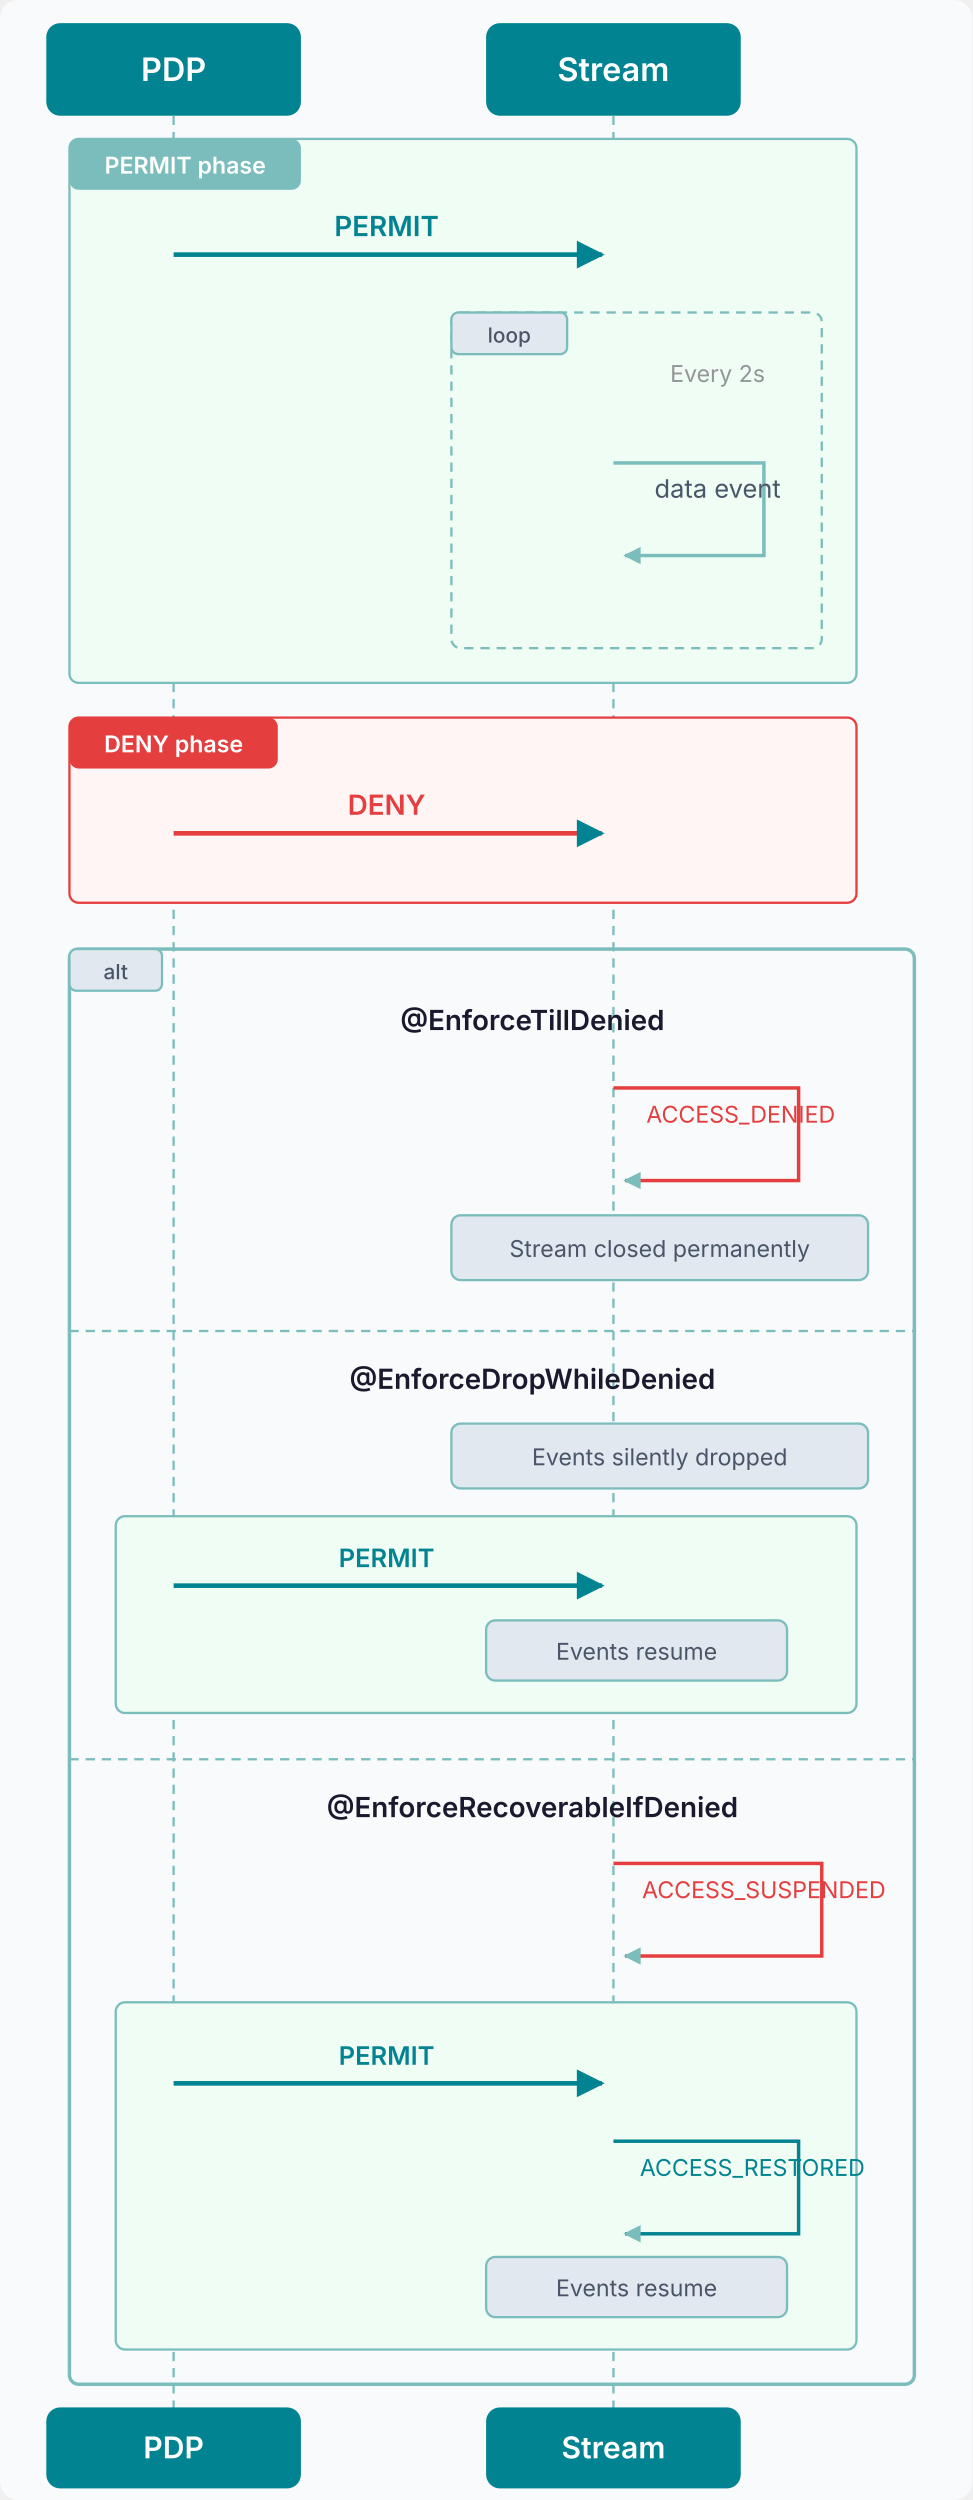
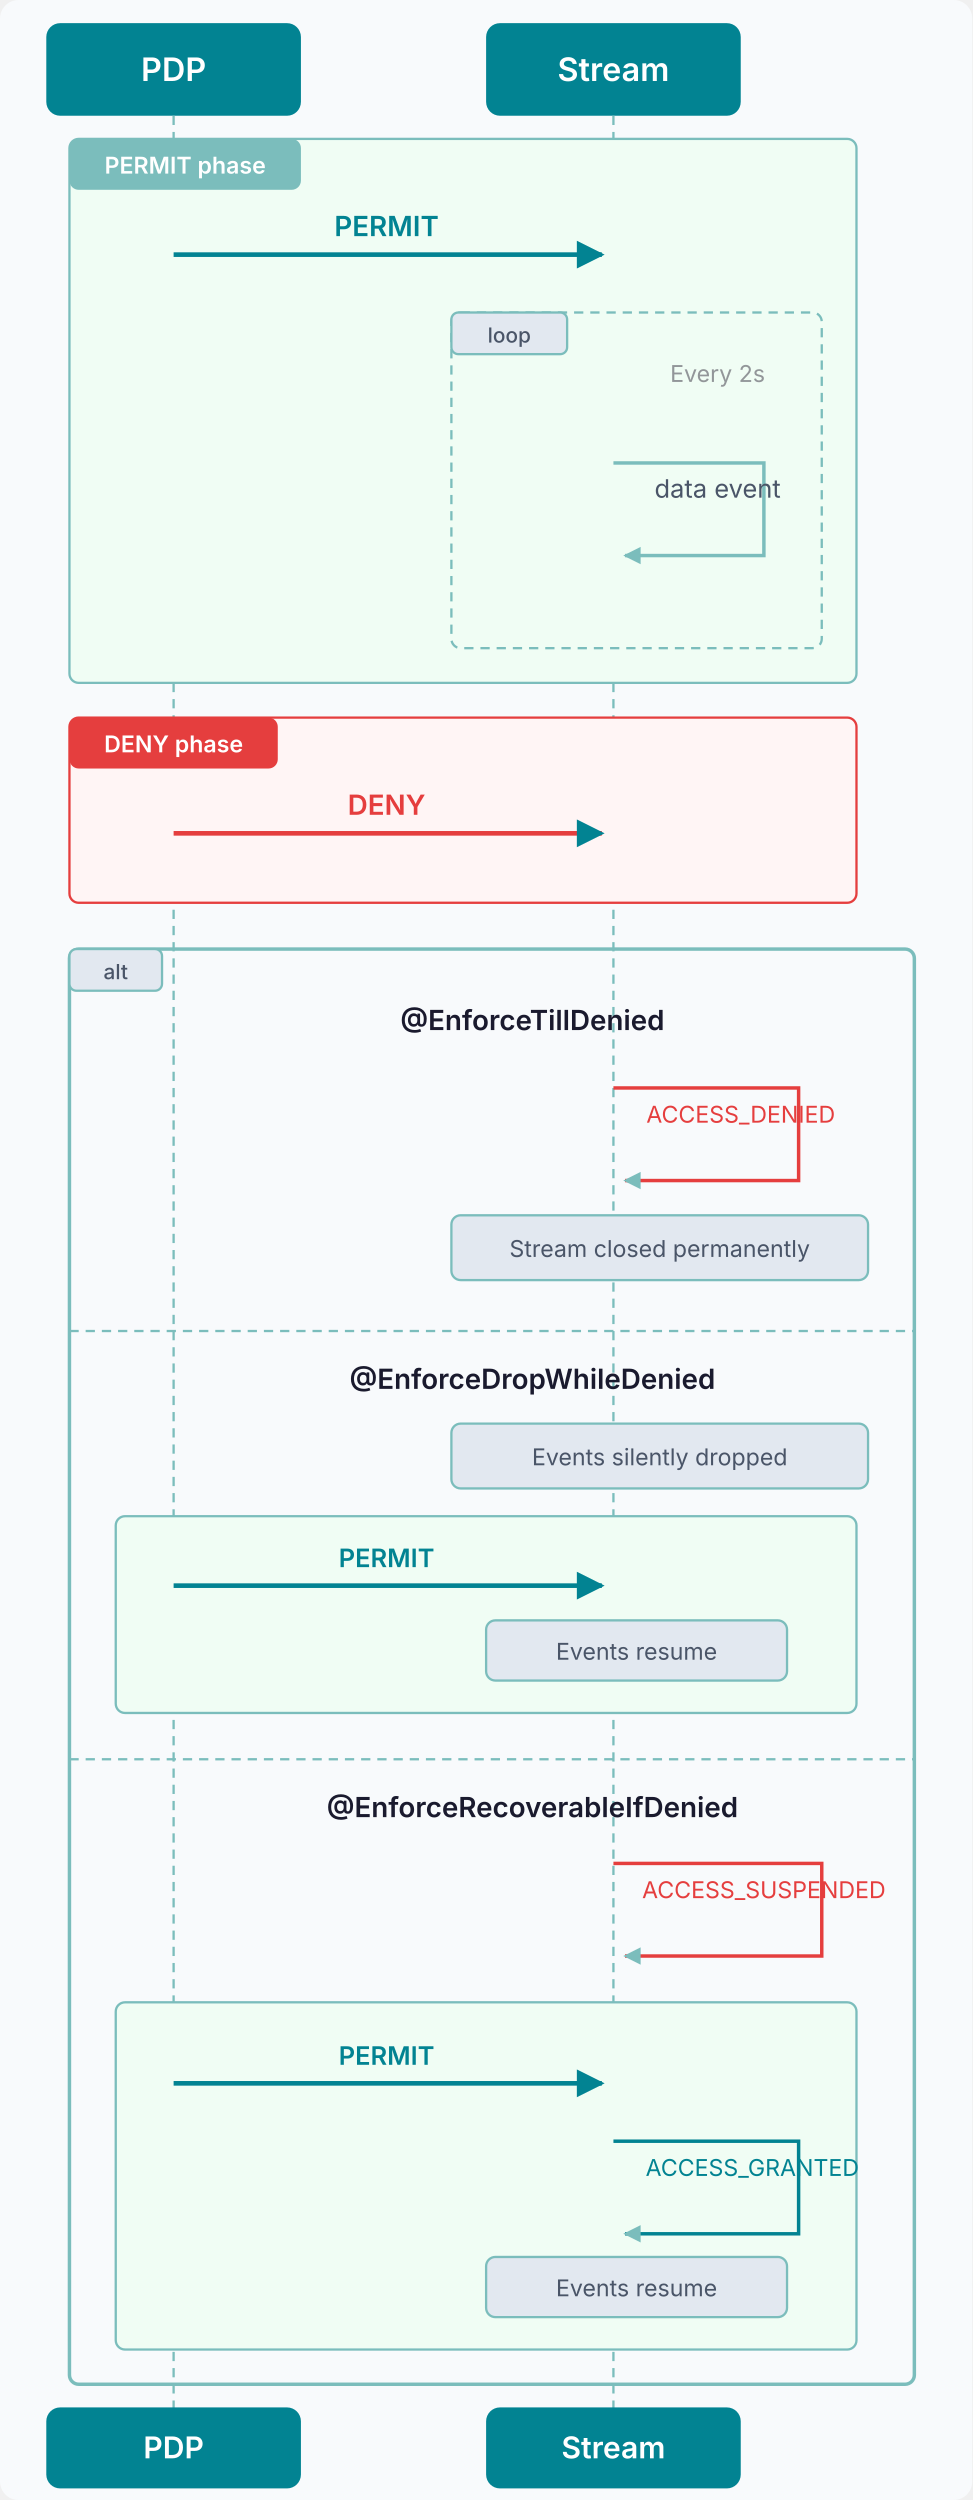
<svg xmlns="http://www.w3.org/2000/svg" viewBox="0 0 420 1080" font-family="Inter, -apple-system, sans-serif">
  <defs>
    <marker id="ah" viewBox="0 0 10 10" refX="9" refY="5" markerWidth="6" markerHeight="6" orient="auto">
      <path d="M 0 0 L 10 5 L 0 10 z" fill="#028392" />
    </marker>
    <marker id="ah-self" viewBox="0 0 10 10" refX="9" refY="5" markerWidth="5" markerHeight="5" orient="auto">
      <path d="M 0 0 L 10 5 L 0 10 z" fill="#7bbdbc" />
    </marker>
  </defs>
  <rect width="420" height="1080" rx="8" fill="#f8fafc" />
  <rect x="20" y="10" width="110" height="40" rx="6" fill="#028392" />
  <text x="75" y="35" text-anchor="middle" fill="white" font-size="14" font-weight="600">PDP</text>
  <rect x="210" y="10" width="110" height="40" rx="6" fill="#028392" />
  <text x="265" y="35" text-anchor="middle" fill="white" font-size="14" font-weight="600">Stream</text>
  <line x1="75" y1="50" x2="75" y2="1050" stroke="#7bbdbc" stroke-width="1" stroke-dasharray="4 3" />
  <line x1="265" y1="50" x2="265" y2="1050" stroke="#7bbdbc" stroke-width="1" stroke-dasharray="4 3" />
  <rect x="30" y="60" width="340" height="235" rx="4" fill="#f0fdf4" stroke="#7bbdbc" stroke-width="1" />
  <rect x="30" y="60" width="100" height="22" rx="4" fill="#7bbdbc" />
  <text x="80" y="75" text-anchor="middle" fill="white" font-size="10" font-weight="600">PERMIT phase</text>
  <line x1="75" y1="110" x2="260" y2="110" stroke="#028392" stroke-width="2" marker-end="url(#ah)" />
  <text x="167" y="102" text-anchor="middle" fill="#028392" font-size="12" font-weight="600">PERMIT</text>
  <rect x="195" y="135" width="160" height="145" rx="4" fill="none" stroke="#7bbdbc" stroke-width="1" stroke-dasharray="4 3" />
  <rect x="195" y="135" width="50" height="18" rx="3" fill="#e2e8f0" stroke="#7bbdbc" stroke-width="1" />
  <text x="220" y="148" text-anchor="middle" fill="#4a5568" font-size="9" font-weight="500">loop</text>
  <text x="310" y="165" text-anchor="middle" fill="#929699" font-size="10">Every 2s</text>
  <path d="M 265 200 H 330 V 240 H 270" stroke="#7bbdbc" stroke-width="1.5" fill="none" marker-end="url(#ah-self)" />
  <text x="310" y="215" text-anchor="middle" fill="#4a5568" font-size="11">data event</text>
  <rect x="30" y="310" width="340" height="80" rx="4" fill="#fff5f5" stroke="#e53e3e" stroke-width="1" />
  <rect x="30" y="310" width="90" height="22" rx="4" fill="#e53e3e" />
  <text x="75" y="325" text-anchor="middle" fill="white" font-size="10" font-weight="600">DENY phase</text>
  <line x1="75" y1="360" x2="260" y2="360" stroke="#e53e3e" stroke-width="2" marker-end="url(#ah)" />
  <text x="167" y="352" text-anchor="middle" fill="#e53e3e" font-size="12" font-weight="600">DENY</text>
  <rect x="30" y="410" width="365" height="620" rx="4" fill="none" stroke="#7bbdbc" stroke-width="1.5" />
  <rect x="30" y="410" width="40" height="18" rx="3" fill="#e2e8f0" stroke="#7bbdbc" stroke-width="1" />
  <text x="50" y="423" text-anchor="middle" fill="#4a5568" font-size="9" font-weight="500">alt</text>
  <text x="230" y="445" text-anchor="middle" fill="#1a1a2e" font-size="12" font-weight="600">@EnforceTillDenied</text>
  <path d="M 265 470 H 345 V 510 H 270" stroke="#e53e3e" stroke-width="1.5" fill="none" marker-end="url(#ah-self)" />
  <text x="320" y="485" text-anchor="middle" fill="#e53e3e" font-size="10">ACCESS_DENIED</text>
  <rect x="195" y="525" width="180" height="28" rx="4" fill="#e2e8f0" stroke="#7bbdbc" stroke-width="1" />
  <text x="285" y="543" text-anchor="middle" fill="#4a5568" font-size="10">Stream closed permanently</text>
  <line x1="30" y1="575" x2="395" y2="575" stroke="#7bbdbc" stroke-width="1" stroke-dasharray="4 3" />
  <text x="230" y="600" text-anchor="middle" fill="#1a1a2e" font-size="12" font-weight="600">@EnforceDropWhileDenied</text>
  <rect x="195" y="615" width="180" height="28" rx="4" fill="#e2e8f0" stroke="#7bbdbc" stroke-width="1" />
  <text x="285" y="633" text-anchor="middle" fill="#4a5568" font-size="10">Events silently dropped</text>
  <rect x="50" y="655" width="320" height="85" rx="4" fill="#f0fdf4" stroke="#7bbdbc" stroke-width="1" />
  <line x1="75" y1="685" x2="260" y2="685" stroke="#028392" stroke-width="2" marker-end="url(#ah)" />
  <text x="167" y="677" text-anchor="middle" fill="#028392" font-size="11" font-weight="600">PERMIT</text>
  <rect x="210" y="700" width="130" height="26" rx="4" fill="#e2e8f0" stroke="#7bbdbc" stroke-width="1" />
  <text x="275" y="717" text-anchor="middle" fill="#4a5568" font-size="10">Events resume</text>
  <line x1="30" y1="760" x2="395" y2="760" stroke="#7bbdbc" stroke-width="1" stroke-dasharray="4 3" />
  <text x="230" y="785" text-anchor="middle" fill="#1a1a2e" font-size="12" font-weight="600">@EnforceRecoverableIfDenied</text>
  <path d="M 265 805 H 355 V 845 H 270" stroke="#e53e3e" stroke-width="1.5" fill="none" marker-end="url(#ah-self)" />
  <text x="330" y="820" text-anchor="middle" fill="#e53e3e" font-size="10">ACCESS_SUSPENDED</text>
  <rect x="50" y="865" width="320" height="150" rx="4" fill="#f0fdf4" stroke="#7bbdbc" stroke-width="1" />
  <line x1="75" y1="900" x2="260" y2="900" stroke="#028392" stroke-width="2" marker-end="url(#ah)" />
  <text x="167" y="892" text-anchor="middle" fill="#028392" font-size="11" font-weight="600">PERMIT</text>
  <path d="M 265 925 H 345 V 965 H 270" stroke="#028392" stroke-width="1.5" fill="none" marker-end="url(#ah-self)" />
-   <text x="325" y="940" text-anchor="middle" fill="#028392" font-size="10">ACCESS_RESTORED</text>
+   <text x="325" y="940" text-anchor="middle" fill="#028392" font-size="10">ACCESS_GRANTED</text>
  <rect x="210" y="975" width="130" height="26" rx="4" fill="#e2e8f0" stroke="#7bbdbc" stroke-width="1" />
  <text x="275" y="992" text-anchor="middle" fill="#4a5568" font-size="10">Events resume</text>
  <rect x="20" y="1040" width="110" height="35" rx="6" fill="#028392" />
  <text x="75" y="1062" text-anchor="middle" fill="white" font-size="13" font-weight="600">PDP</text>
  <rect x="210" y="1040" width="110" height="35" rx="6" fill="#028392" />
  <text x="265" y="1062" text-anchor="middle" fill="white" font-size="13" font-weight="600">Stream</text>
</svg>
